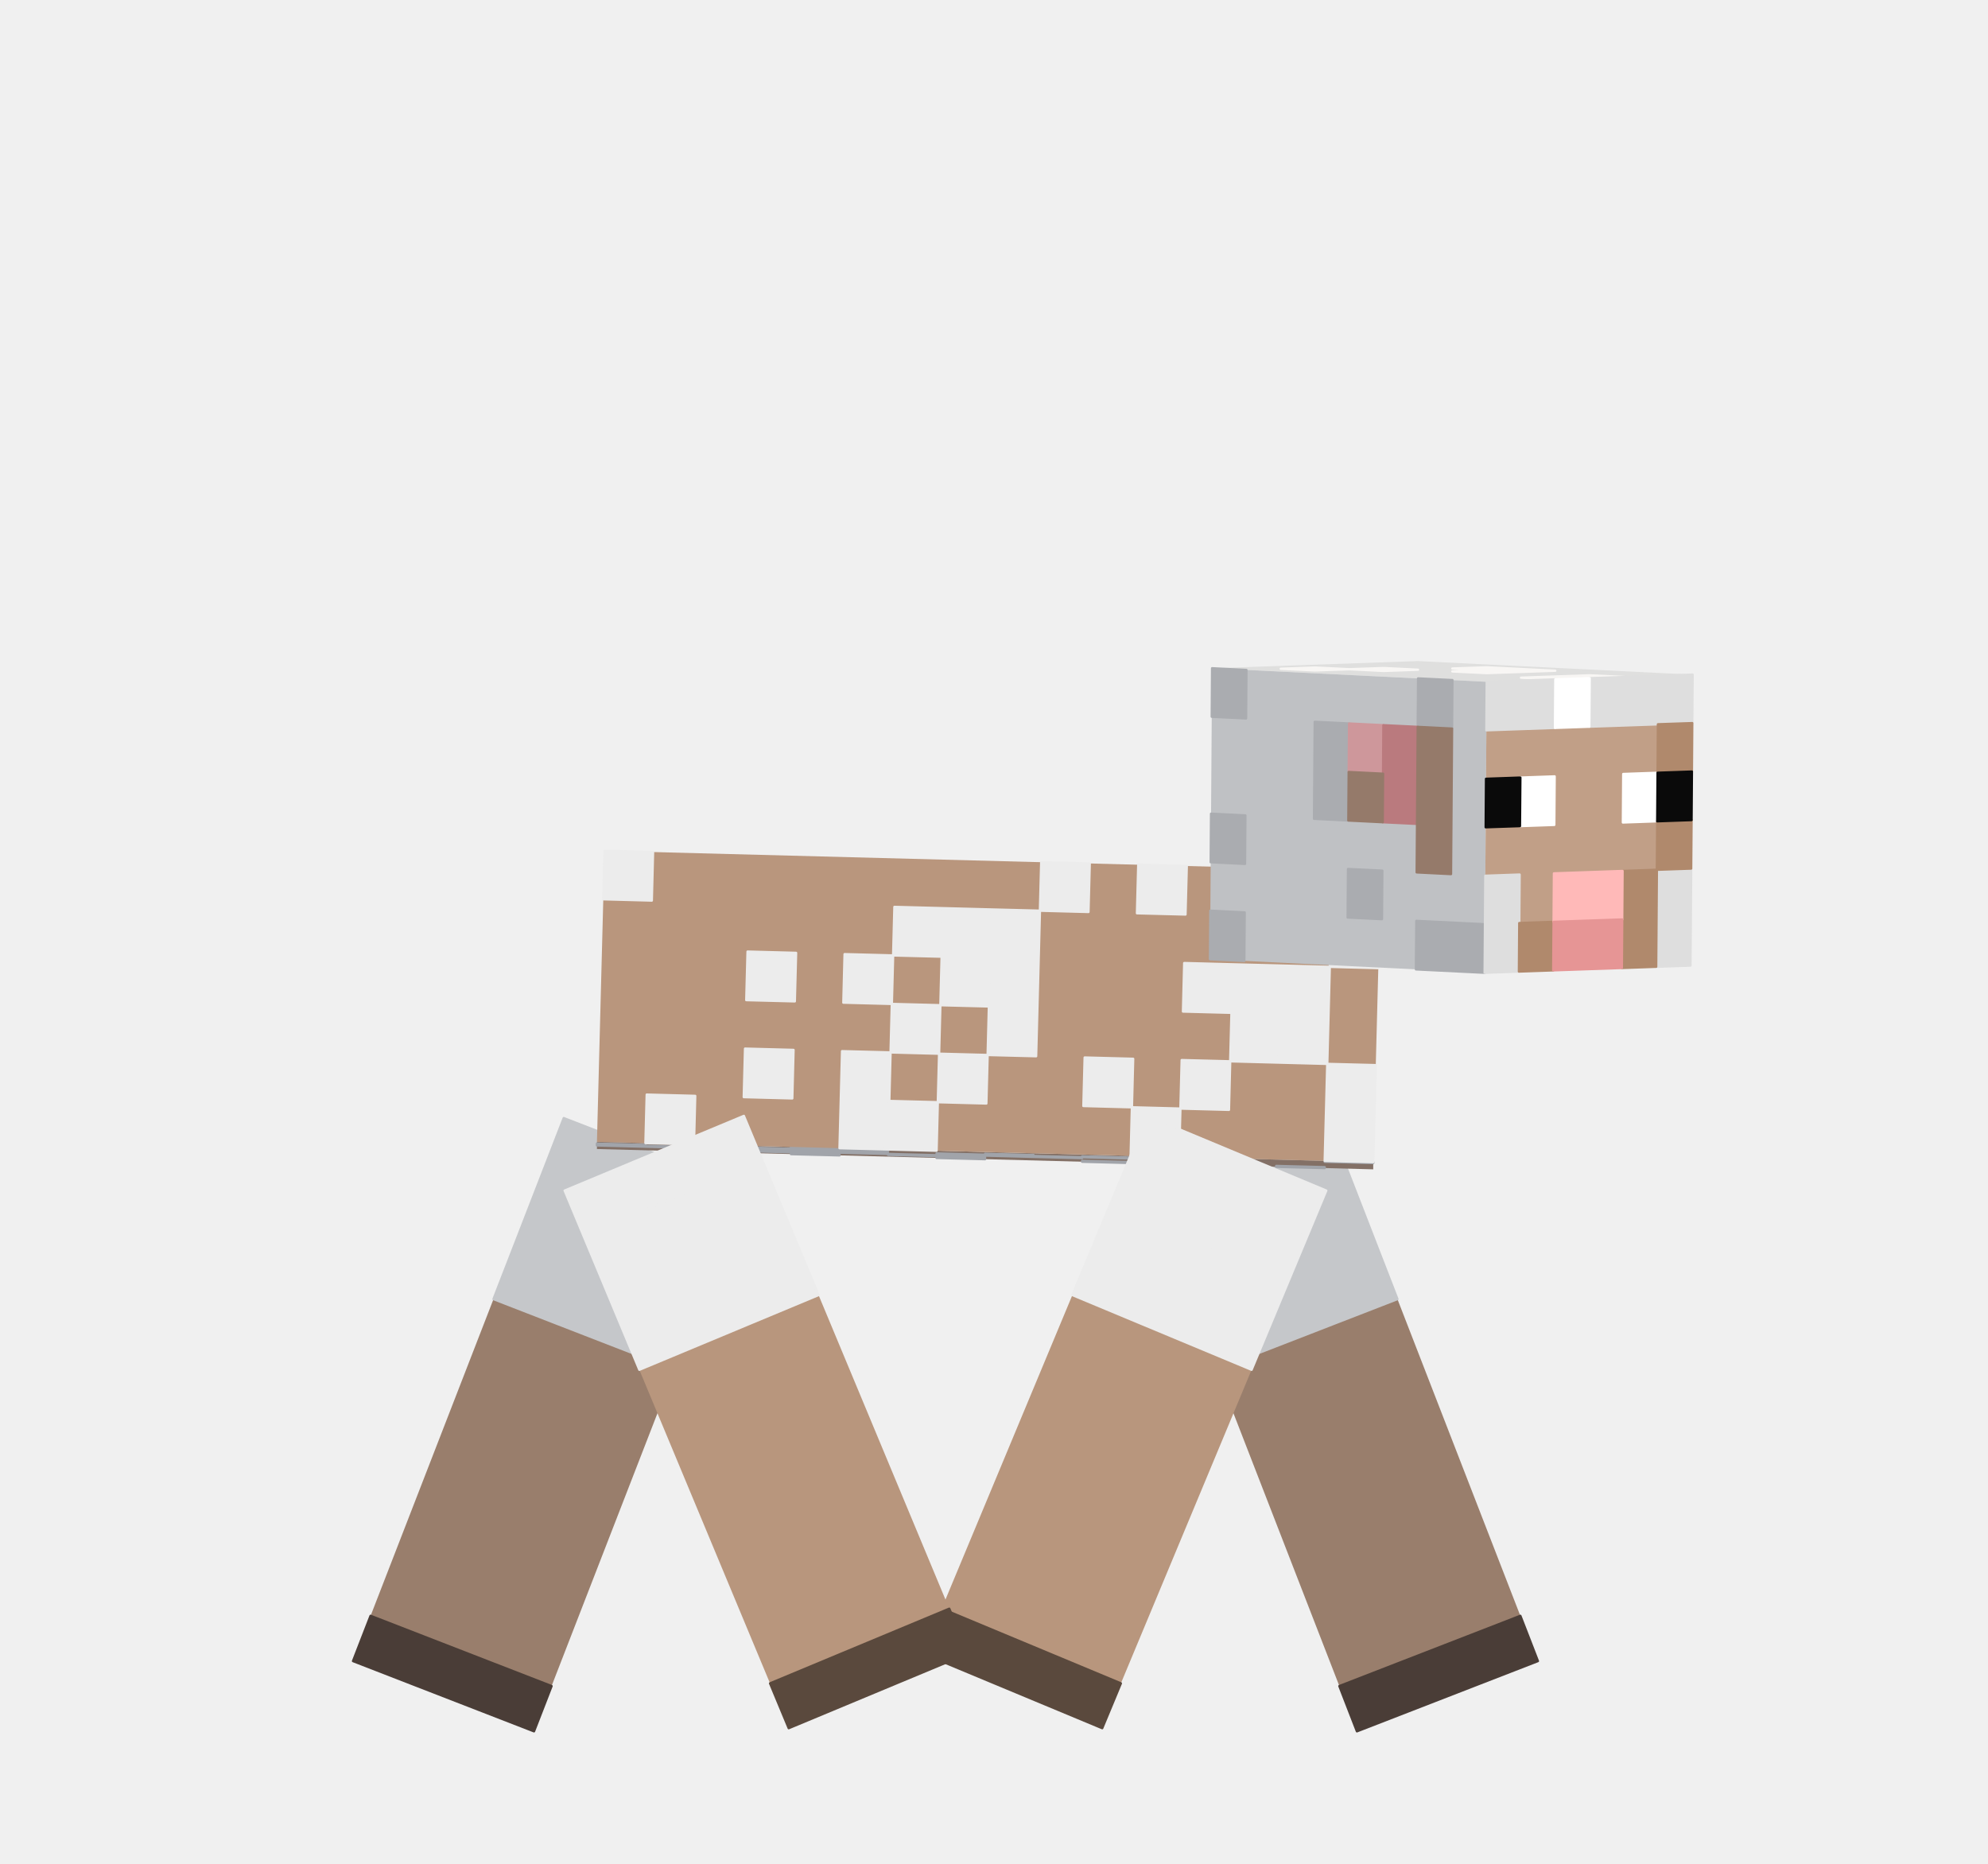
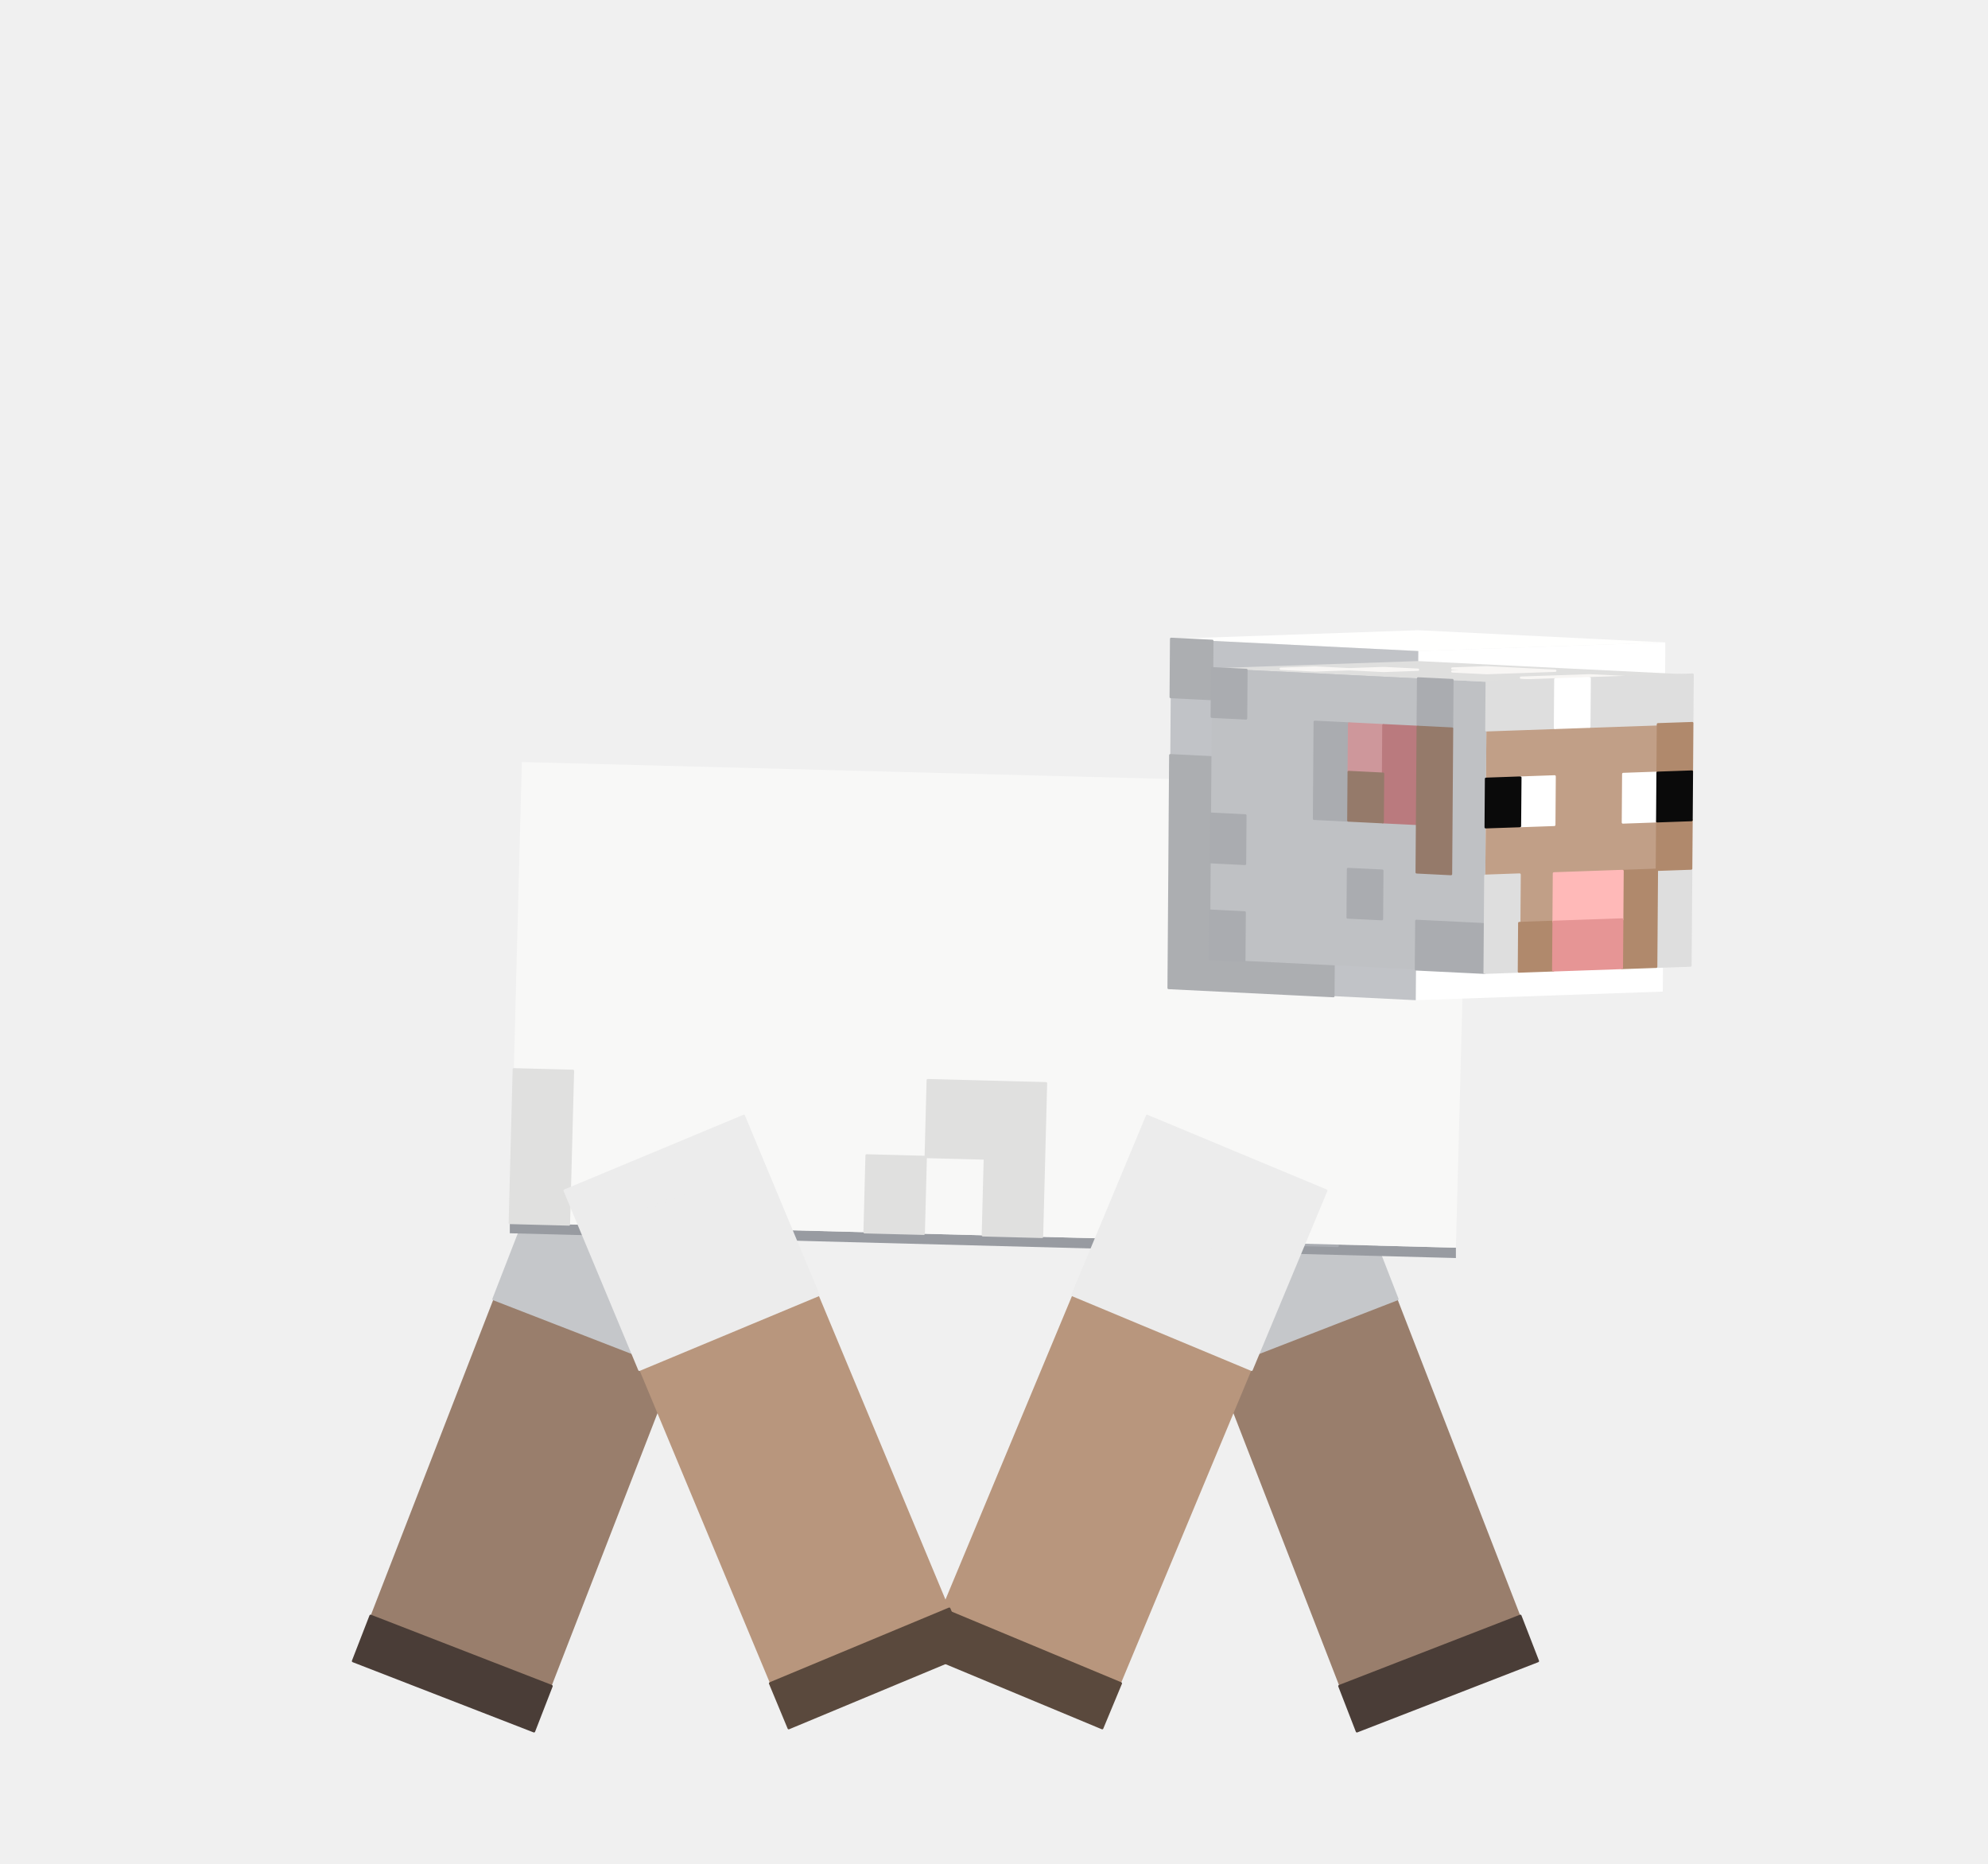
<svg xmlns="http://www.w3.org/2000/svg" viewBox="0 0 512 480" width="512" height="480" role="img" aria-labelledby="walk-14-title">
  <g id="sheep">
    <g id="leg-hind-left" aria-label="Hind left leg">
      <g class="face" data-face="nx">
        <path fill="#997e6c" d="M145.19 287.95L191.81 306.05L137.53 445.88L90.92 427.79Z" />
        <path fill="#c5c7ca" stroke="#c5c7ca" stroke-width=".6" stroke-linejoin="round" d="M145.19 287.95L191.81 306.05L187.28 317.7L140.67 299.61ZM140.67 299.61L187.28 317.7L182.76 329.35L136.15 311.26ZM136.15 311.26L182.76 329.35L178.24 341.01L131.63 322.91ZM131.63 322.91L178.24 341.01L173.71 352.66L127.1 334.57Z" />
        <path fill="#4a3d37" stroke="#4a3d37" stroke-width=".6" stroke-linejoin="round" d="M95.44 416.14L142.05 434.23L137.53 445.88L90.92 427.79Z" />
      </g>
    </g>
    <g id="leg-front-left" aria-label="Front left leg">
      <g class="face" data-face="nx">
        <path fill="#997e6c" d="M295.19 306.05L341.81 287.95L396.08 427.79L349.47 445.88Z" />
        <path fill="#c5c7ca" stroke="#c5c7ca" stroke-width=".6" stroke-linejoin="round" d="M295.19 306.05L341.81 287.95L346.33 299.61L299.72 317.7ZM299.72 317.7L346.33 299.61L350.85 311.26L304.24 329.35ZM304.24 329.35L350.85 311.26L355.37 322.91L308.76 341.01ZM308.76 341.01L355.37 322.91L359.9 334.57L313.29 352.66Z" />
        <path fill="#4a3d37" stroke="#4a3d37" stroke-width=".6" stroke-linejoin="round" d="M344.95 434.23L391.56 416.14L396.08 427.79L349.47 445.88Z" />
      </g>
    </g>
    <g id="body" aria-label="Body">
      <g class="face" data-face="front">
        <path fill="#837066" d="M353.67 299.3L353.67 301.15L153.74 295.92L153.74 294.07Z" />
        <path fill="#a1a4aa" stroke="#a1a4aa" stroke-width=".6" stroke-linejoin="round" d="M353.67 299.3L353.67 299.53L341.17 299.21L341.17 298.97ZM341.17 300.59L341.17 300.82L328.68 300.5L328.68 300.27ZM316.18 298.32L316.18 298.78L303.68 298.46L303.68 297.99ZM316.18 299.25L316.18 299.48L303.68 299.15L303.68 298.92ZM303.68 299.15L303.68 299.61L291.19 299.28L291.19 298.82ZM291.19 298.13L291.19 298.36L278.69 298.03L278.69 297.8ZM291.19 299.28L291.19 299.52L278.69 299.19L278.69 298.96ZM278.69 298.03L278.69 298.26L266.2 297.94L266.2 297.71ZM266.2 297.47L266.2 297.94L253.7 297.61L253.7 297.15ZM253.7 297.38L253.7 297.61L241.21 297.28L241.21 297.05ZM253.7 297.84L253.7 298.07L241.21 297.74L241.21 297.51ZM253.7 298.3L253.7 298.53L241.21 298.21L241.21 297.98ZM241.21 297.51L241.21 297.74L228.71 297.42L228.71 297.19ZM228.71 296.03L228.71 296.49L216.21 296.17L216.21 295.7ZM228.71 296.96L228.71 297.19L216.21 296.86L216.21 296.63ZM216.21 295.7L216.21 296.4L203.72 296.07L203.72 295.38ZM216.21 296.86L216.21 297.09L203.72 296.76L203.72 296.53ZM216.21 297.32L216.21 297.55L203.72 297.23L203.72 296.99ZM203.72 295.84L203.72 296.07L191.22 295.74L191.22 295.51ZM203.72 296.3L203.72 296.76L191.22 296.44L191.22 295.97ZM191.22 295.28L191.22 295.74L178.73 295.42L178.73 294.95ZM191.22 296.67L191.22 296.9L178.73 296.57L178.73 296.34ZM178.73 295.42L178.73 295.65L166.23 295.32L166.23 295.09ZM166.23 294.86L166.23 295.32L153.74 294.99L153.74 294.53Z" />
      </g>
      <g class="face" data-face="nx">
        <path fill="#b9967d" d="M355.63 224.34L353.67 299.3L153.74 294.07L155.7 219.11Z" />
        <path fill="#ececec" stroke="#ececec" stroke-width=".6" stroke-linejoin="round" d="M355.3 236.83L354.98 249.33L342.48 249L342.81 236.51ZM354.32 274.31L353.67 299.3L341.17 298.97L341.83 273.99ZM342.48 249L341.83 273.99L329.33 273.66L329.98 248.67ZM330.64 223.69L330.31 236.18L317.82 235.85L318.14 223.36ZM329.98 248.67L329.33 273.66L316.83 273.33L317.49 248.35ZM317.49 248.35L317.16 260.84L304.67 260.51L304.99 248.02ZM316.83 273.33L316.51 285.83L304.01 285.5L304.34 273.01ZM305.65 223.03L305.32 235.52L292.82 235.2L293.15 222.7ZM304.01 285.5L303.68 297.99L291.19 297.67L291.52 285.17ZM291.84 272.68L291.52 285.17L279.02 284.84L279.35 272.35ZM280.66 222.38L280.33 234.87L267.83 234.54L268.16 222.05ZM267.83 234.54L266.85 272.02L254.36 271.7L255.34 234.22ZM255.34 234.22L254.68 259.2L242.19 258.88L242.84 233.89ZM254.36 271.7L254.03 284.19L241.53 283.86L241.86 271.37ZM242.84 233.89L242.51 246.38L230.02 246.06L230.35 233.56ZM242.19 258.88L241.86 271.37L229.36 271.04L229.69 258.55ZM241.53 283.86L241.21 296.36L228.71 296.03L229.04 283.54ZM230.02 246.06L229.69 258.55L217.2 258.22L217.52 245.73ZM229.36 271.04L228.71 296.03L216.21 295.7L216.87 270.72ZM205.03 245.4L204.7 257.89L192.2 257.57L192.53 245.07ZM204.37 270.39L204.05 282.88L191.55 282.55L191.88 270.06ZM179.05 282.23L178.73 294.72L166.23 294.39L166.56 281.9ZM168.19 219.43L167.87 231.93L155.37 231.6L155.7 219.11Z" />
+       </g>
+     </g>
+     <g id="wool-body" aria-label="Wool body">
+       <g class="face" data-face="front">
+         <path fill="#989ba1" d="M374.96 321.33L374.96 323.99L131.3 317.61L131.3 314.95Z" />
+         <path fill="#a9acb2" stroke="#a9acb2" stroke-width=".6" stroke-linejoin="round" d="M344.5 320.53L344.5 320.87L329.27 320.47L329.27 320.14ZM329.27 320.14L329.27 320.47L314.04 320.07L314.04 319.74Z" />
+       </g>
+       <g class="face" data-face="nx">
+         <path fill="#f8f8f7" d="M378.07 202.64L374.96 321.33L131.3 314.95L134.4 196.26Z" />
+         <path fill="#e0e0df" stroke="#e0e0df" stroke-width=".6" stroke-linejoin="round" d="M269.39 278.98L268.36 318.54L253.13 318.14L254.16 278.58ZM254.16 278.58L253.65 298.36L238.42 297.96L238.94 278.18ZM238.42 297.96L237.9 317.74L222.67 317.35L223.19 297.56ZM147.56 275.79L146.52 315.35L131.3 314.95L132.33 275.39Z" />
+       </g>
+     </g>
+     <g id="wool-head" aria-label="Wool head">
+       <g class="face" data-face="top">
+         <path fill="#fffffe" d="M301.62 164.53L365.24 162.31L428.9 165.45L365.27 167.67Z" />
+       </g>
+       <g class="face" data-face="front">
+         <path fill="#ffffff" d="M365.27 167.67L428.9 165.45L428.24 255.37L364.62 257.59Z" />
+       </g>
+       <g class="face" data-face="nx">
+         <path fill="#c1c3c7" d="M301.62 164.53L365.27 167.67L364.62 257.59L300.97 254.45Z" />
+         <path fill="#acaeb1" stroke="#acaeb1" stroke-width=".6" stroke-linejoin="round" d="M301.62 164.53L312.23 165.05L312.12 180.04L301.51 179.52ZM301.4 194.5L312.01 195.03L311.9 210.01L301.29 209.49ZM301.29 209.49L311.9 210.01L311.79 225L301.19 224.47ZM301.19 224.47L311.79 225L311.69 239.98L301.08 239.46ZM301.08 239.46L343.51 241.55L343.41 256.54L300.97 254.45Z" />
      </g>
    </g>
    <g id="head" aria-label="Head">
      <g class="face" data-face="top">
        <path fill="#dfdfde" d="M312.17 172.1L365.19 170.25L435.92 173.74L382.9 175.59Z" />
        <path fill="#f8f6f4" stroke="#f8f6f4" stroke-width=".6" stroke-linejoin="round" d="M329.85 172.23L338.68 171.92L347.53 172.35L338.69 172.66ZM347.53 172.35L356.36 172.05L365.2 172.48L356.37 172.79ZM374.04 172.17L382.88 171.86L391.72 172.3L382.88 172.61ZM374.04 172.92L391.72 172.3L400.56 172.74L382.89 173.35ZM391.73 174.53L409.4 173.92L418.24 174.35L400.57 174.97Z" />
      </g>
      <g class="face" data-face="nx">
        <path fill="#bfc1c4" d="M312.17 172.1L382.9 175.59L382.36 250.52L311.63 247.03Z" />
        <path fill="#aaacb0" stroke="#aaacb0" stroke-width=".6" stroke-linejoin="round" d="M312.17 172.1L321.01 172.54L320.92 185.02L312.08 184.59ZM365.22 174.72L374.06 175.15L373.97 187.64L365.13 187.2ZM338.6 185.9L347.45 186.33L347.35 198.82L338.51 198.38ZM338.51 198.38L347.35 198.82L347.26 211.31L338.42 210.87ZM311.9 209.56L320.74 210L320.65 222.49L311.81 222.05ZM347.17 223.8L356.01 224.23L355.92 236.72L347.08 236.29ZM311.72 234.54L320.56 234.98L320.47 247.47L311.63 247.03ZM364.77 237.16L382.45 238.03L382.36 250.52L364.67 249.65Z" />
        <path fill="#ce979b" stroke="#ce979b" stroke-width=".6" stroke-linejoin="round" d="M347.45 186.33L356.29 186.77L356.2 199.26L347.35 198.82Z" />
        <path fill="#ba7a7e" stroke="#ba7a7e" stroke-width=".6" stroke-linejoin="round" d="M356.29 186.77L365.13 187.2L365.04 199.69L356.2 199.26ZM356.2 199.26L365.04 199.69L364.95 212.18L356.11 211.75Z" />
        <path fill="#957a6a" stroke="#957a6a" stroke-width=".6" stroke-linejoin="round" d="M365.13 187.2L373.97 187.64L373.88 200.13L365.04 199.69ZM347.35 198.82L356.2 199.26L356.11 211.75L347.26 211.31ZM365.04 199.69L373.88 200.13L373.79 212.62L364.95 212.18ZM364.95 212.18L373.79 212.62L373.7 225.11L364.86 224.67Z" />
      </g>
      <g class="face" data-face="front">
        <path fill="#c19f87" d="M382.9 175.59L435.92 173.74L435.37 248.67L382.36 250.52Z" />
        <path fill="#dedede" stroke="#dedede" stroke-width=".6" stroke-linejoin="round" d="M382.9 175.59L400.57 174.97L400.48 187.46L382.81 188.08ZM409.41 174.66L435.92 173.74L435.83 186.23L409.32 187.15ZM382.54 225.54L391.37 225.23L391.28 237.72L382.45 238.03ZM426.72 224L435.55 223.69L435.46 236.18L426.63 236.49ZM382.45 238.03L391.28 237.72L391.19 250.21L382.36 250.52ZM426.63 236.49L435.46 236.18L435.37 248.67L426.54 248.98Z" />
        <path fill="#ffffff" stroke="#ffffff" stroke-width=".6" stroke-linejoin="round" d="M400.57 174.97L409.41 174.66L409.32 187.15L400.48 187.46ZM391.56 200.26L400.39 199.95L400.3 212.44L391.46 212.75ZM418.06 199.33L426.9 199.02L426.81 211.51L417.97 211.82Z" />
        <path fill="#b0896c" stroke="#b0896c" stroke-width=".6" stroke-linejoin="round" d="M426.99 186.53L435.83 186.23L435.74 198.71L426.9 199.02ZM426.81 211.51L435.65 211.2L435.55 223.69L426.72 224ZM417.88 224.31L426.72 224L426.63 236.49L417.79 236.8ZM391.28 237.72L400.12 237.41L400.03 249.9L391.19 250.21ZM417.79 236.8L426.63 236.49L426.54 248.98L417.7 249.29Z" />
        <path fill="#0a0a0a" stroke="#0a0a0a" stroke-width=".6" stroke-linejoin="round" d="M382.72 200.57L391.56 200.26L391.46 212.75L382.63 213.05ZM426.9 199.02L435.74 198.71L435.65 211.2L426.81 211.51Z" />
        <path fill="#ffb9b8" stroke="#ffb9b8" stroke-width=".6" stroke-linejoin="round" d="M400.21 224.93L417.88 224.31L417.79 236.8L400.12 237.41Z" />
        <path fill="#e69595" stroke="#e69595" stroke-width=".6" stroke-linejoin="round" d="M400.12 237.41L417.79 236.8L417.7 249.29L400.03 249.9Z" />
      </g>
    </g>
    <g id="leg-front-right" aria-label="Front right leg">
      <g class="face" data-face="nx">
        <path fill="#b8967d" d="M295.42 287.38L341.58 306.62L283.87 445.07L237.71 425.84Z" />
        <path fill="#ececec" stroke="#ececec" stroke-width=".6" stroke-linejoin="round" d="M295.42 287.38L341.58 306.62L336.77 318.16L290.62 298.92ZM290.62 298.92L336.77 318.16L331.96 329.69L285.81 310.46ZM285.81 310.46L331.96 329.69L327.15 341.23L281 322ZM281 322L327.15 341.23L322.34 352.77L276.19 333.53Z" />
        <path fill="#5a493d" stroke="#5a493d" stroke-width=".6" stroke-linejoin="round" d="M242.52 414.3L288.67 433.53L283.87 445.07L237.71 425.84Z" />
      </g>
    </g>
    <g id="leg-hind-right" aria-label="Hind right leg">
      <g class="face" data-face="nx">
        <path fill="#b8967d" d="M145.42 306.62L191.58 287.38L249.29 425.84L203.13 445.07Z" />
        <path fill="#ececec" stroke="#ececec" stroke-width=".6" stroke-linejoin="round" d="M145.42 306.62L191.58 287.38L196.38 298.92L150.23 318.16ZM150.23 318.16L196.38 298.92L201.19 310.46L155.04 329.69ZM155.04 329.69L201.19 310.46L206 322L159.85 341.23ZM159.85 341.23L206 322L210.81 333.53L164.66 352.77Z" />
        <path fill="#5a493d" stroke="#5a493d" stroke-width=".6" stroke-linejoin="round" d="M198.33 433.53L244.48 414.3L249.29 425.84L203.13 445.07Z" />
      </g>
    </g>
  </g>
</svg>
